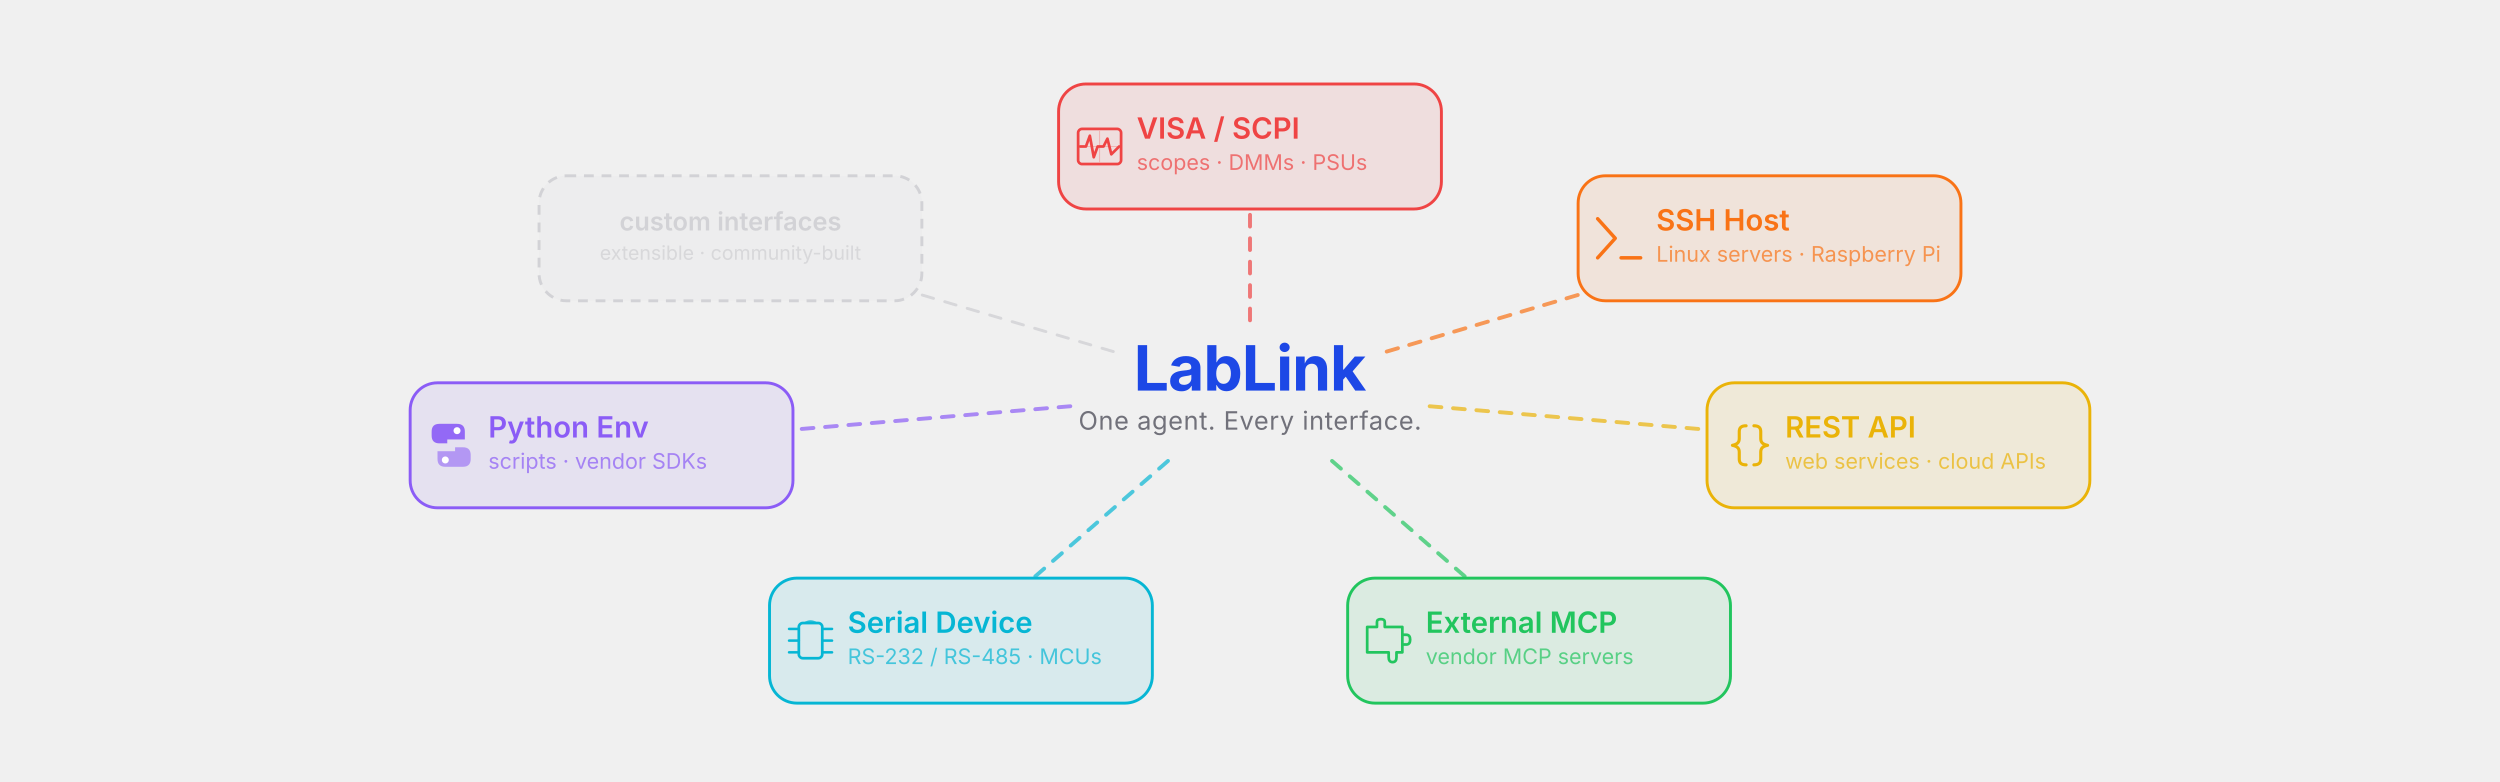
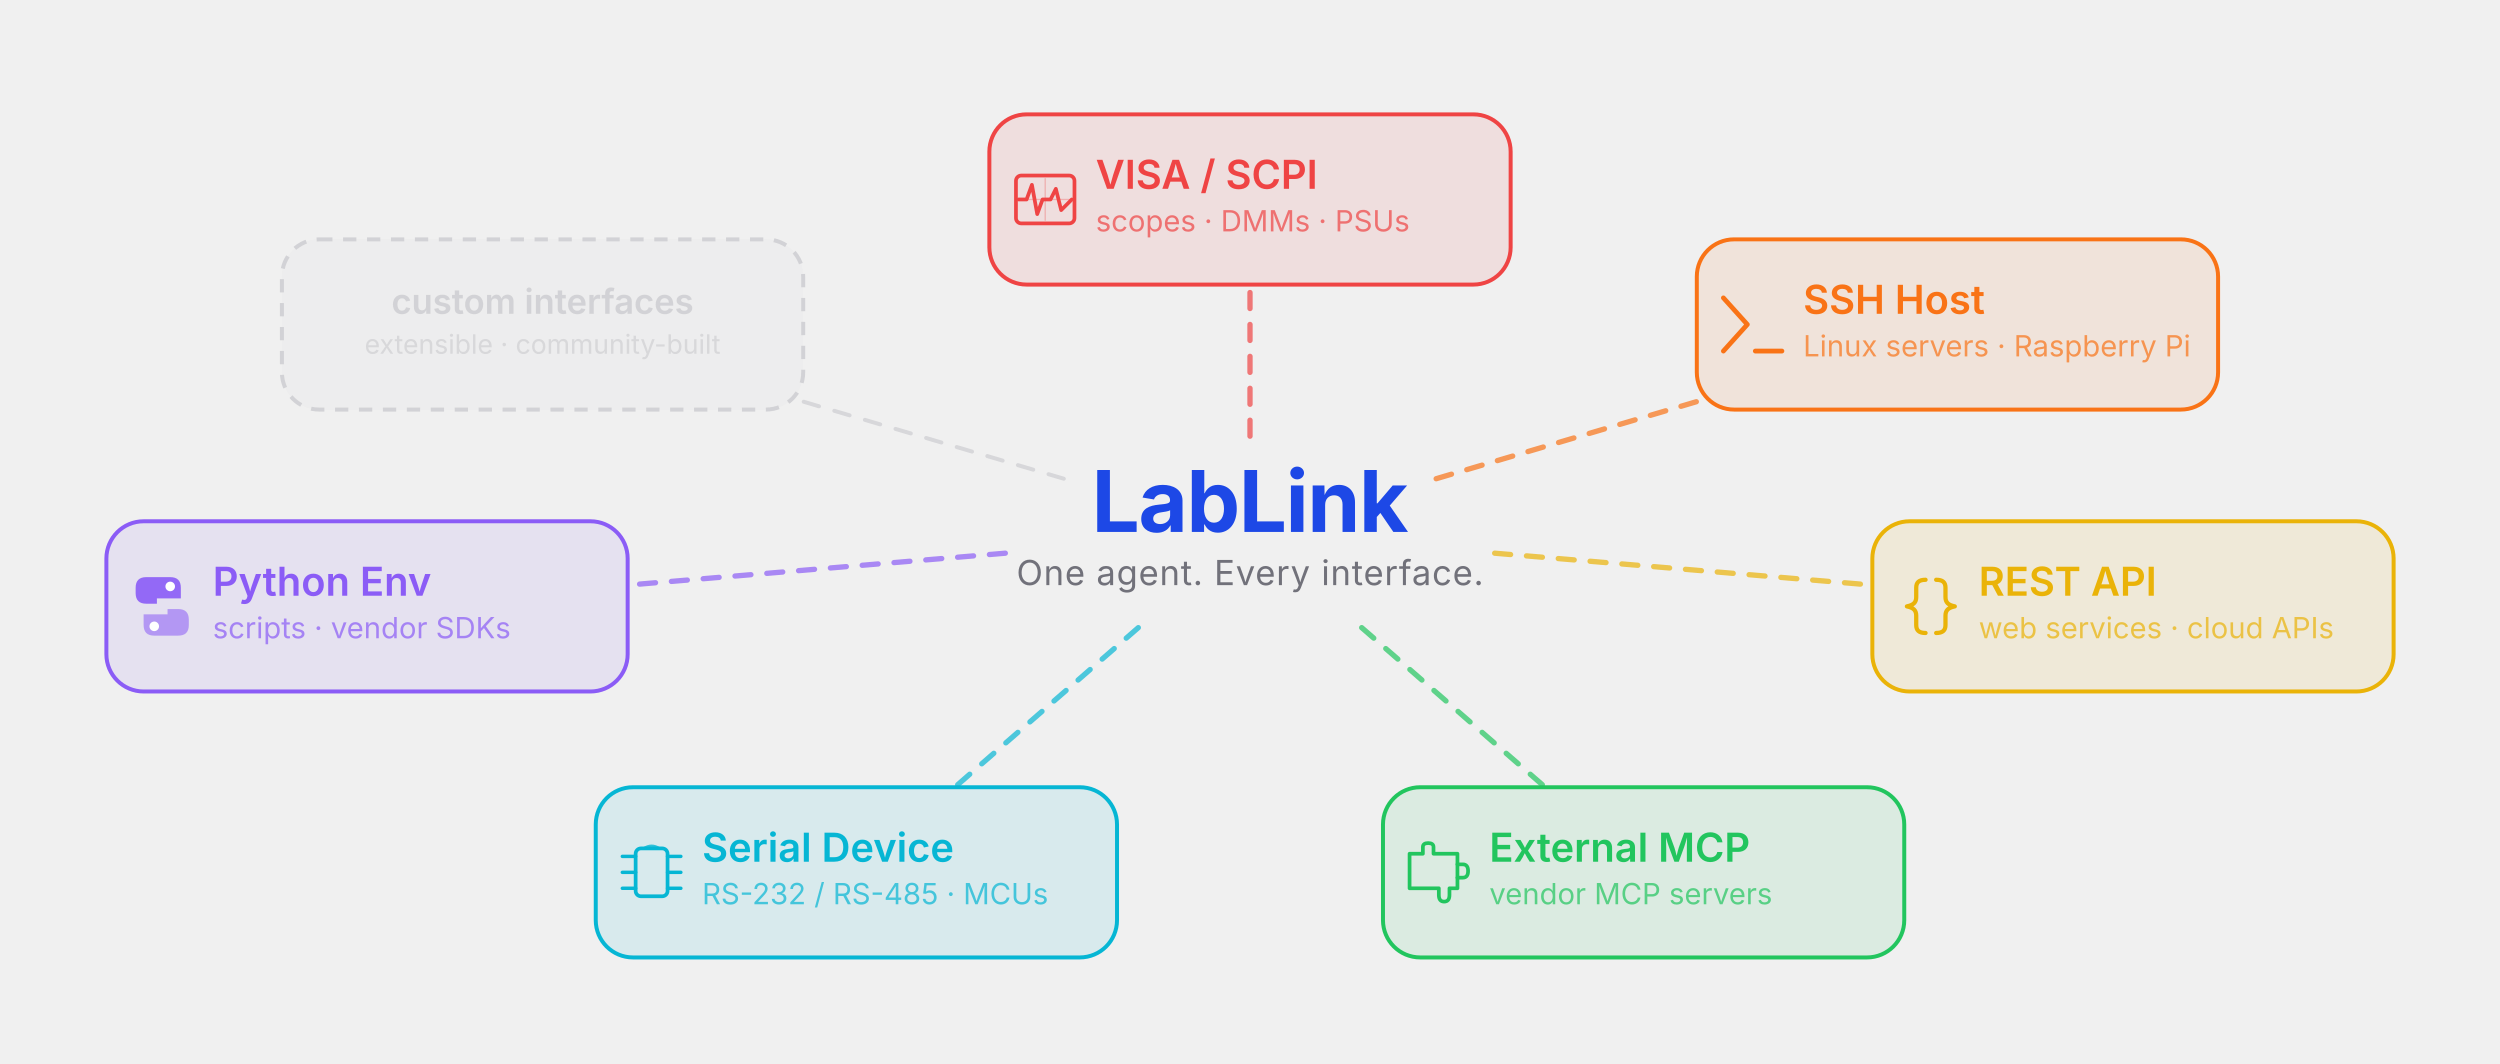
- <svg xmlns="http://www.w3.org/2000/svg" width="1280" height="400" viewBox="0 0 1280 400">
+ <svg xmlns="http://www.w3.org/2000/svg" width="940" height="400" viewBox="170 0 940 400">
  <line x1="640" y1="164" x2="640" y2="107" stroke="#EF4444" stroke-opacity="0.7" stroke-width="2" stroke-dasharray="6 6" stroke-linecap="round" />
  <line x1="710" y1="180" x2="808" y2="151" stroke="#F97316" stroke-opacity="0.7" stroke-width="2" stroke-dasharray="6 6" stroke-linecap="round" />
  <line x1="732" y1="208" x2="874" y2="220" stroke="#EAB308" stroke-opacity="0.7" stroke-width="2" stroke-dasharray="6 6" stroke-linecap="round" />
  <line x1="682" y1="236" x2="751" y2="296" stroke="#22C55E" stroke-opacity="0.7" stroke-width="2" stroke-dasharray="6 6" stroke-linecap="round" />
  <line x1="598" y1="236" x2="529" y2="296" stroke="#06B6D4" stroke-opacity="0.7" stroke-width="2" stroke-dasharray="6 6" stroke-linecap="round" />
  <line x1="548" y1="208" x2="406" y2="220" stroke="#8B5CF6" stroke-opacity="0.7" stroke-width="2" stroke-dasharray="6 6" stroke-linecap="round" />
  <line x1="570" y1="180" x2="472" y2="151" stroke="#A1A1AA" stroke-opacity="0.32" stroke-width="1.5" stroke-dasharray="6 6" stroke-linecap="round" />
  <g id="hub">
    <text x="640" y="200" text-anchor="middle" font-family="'Satoshi','Satoshi-Bold','Inter','Poppins','Space Grotesk',system-ui,sans-serif" font-size="32" font-weight="700" letter-spacing="-0.5" fill="#1D48E6">LabLink</text>
    <text x="640" y="220" text-anchor="middle" font-family="'Satoshi','Inter','Poppins','Space Grotesk',system-ui,sans-serif" font-size="13" font-weight="400" fill="#71717A" letter-spacing="0.3">One agent. Every interface.</text>
  </g>
  <g id="node-visa">
    <rect x="542" y="43" width="196" height="64" rx="14" fill="#EF4444" fill-opacity="0.10" stroke="#EF4444" stroke-width="1.5" />
    <g transform="translate(552,64)" fill="none" stroke="#EF4444">
      <rect x="0" y="2" width="22" height="18" rx="2" stroke-width="1.4" />
      <line x1="11" y1="3" x2="11" y2="19" stroke-width="0.5" stroke-opacity="0.3" />
      <line x1="1" y1="11" x2="21" y2="11" stroke-width="0.5" stroke-opacity="0.3" />
      <polyline points="1,11 4,11 6,5.5 8,16.5 10,11 13,11 15,7 17,15 21,11" stroke-width="1.4" stroke-linejoin="round" stroke-linecap="round" />
    </g>
    <text x="582" y="71" font-family="'Inter','Poppins','Space Grotesk',system-ui,sans-serif" font-size="15" font-weight="600" fill="#EF4444">VISA / SCPI</text>
    <text x="582" y="87" font-family="'Inter','Poppins','Space Grotesk',system-ui,sans-serif" font-size="11" font-weight="400" fill="#EF4444" fill-opacity="0.7">scopes · DMMs · PSUs</text>
  </g>
  <g id="node-ssh">
    <rect x="808" y="90" width="196" height="64" rx="14" fill="#F97316" fill-opacity="0.10" stroke="#F97316" stroke-width="1.5" />
    <g transform="translate(818,111)" fill="none" stroke="#F97316" stroke-width="1.8" stroke-linecap="round" stroke-linejoin="round">
      <polyline points="0,1 9,11 0,21" />
      <line x1="12" y1="21" x2="22" y2="21" />
    </g>
    <text x="848" y="118" font-family="'Inter','Poppins','Space Grotesk',system-ui,sans-serif" font-size="15" font-weight="600" fill="#F97316">SSH Host</text>
    <text x="848" y="134" font-family="'Inter','Poppins','Space Grotesk',system-ui,sans-serif" font-size="11" font-weight="400" fill="#F97316" fill-opacity="0.7">Linux servers · Raspberry Pi</text>
  </g>
  <g id="node-rest">
    <rect x="874" y="196" width="196" height="64" rx="14" fill="#EAB308" fill-opacity="0.10" stroke="#EAB308" stroke-width="1.5" />
    <g transform="translate(884,217)" fill="none" stroke="#EAB308" stroke-width="1.6" stroke-linecap="round" stroke-linejoin="round">
      <path d="M10,1 C7.5,1 6.5,2 6.5,4 L6.5,7.5 C6.5,9.5 5.5,10.5 3,11                C5.5,11.5 6.5,12.5 6.5,14.5 L6.5,18 C6.5,20 7.5,21 10,21" />
      <path d="M14,1 C16.5,1 17.5,2 17.5,4 L17.5,7.5 C17.5,9.5 18.5,10.5 21,11                C18.5,11.5 17.5,12.5 17.5,14.5 L17.5,18 C17.5,20 16.5,21 14,21" />
    </g>
    <text x="914" y="224" font-family="'Inter','Poppins','Space Grotesk',system-ui,sans-serif" font-size="15" font-weight="600" fill="#EAB308">REST API</text>
    <text x="914" y="240" font-family="'Inter','Poppins','Space Grotesk',system-ui,sans-serif" font-size="11" font-weight="400" fill="#EAB308" fill-opacity="0.7">web services · cloud APIs</text>
  </g>
  <g id="node-external">
    <rect x="690" y="296" width="196" height="64" rx="14" fill="#22C55E" fill-opacity="0.10" stroke="#22C55E" stroke-width="1.5" />
    <g transform="translate(700,317)" fill="none" stroke="#22C55E" stroke-width="1.4" stroke-linecap="round" stroke-linejoin="round">
      <path d="M0,4 L5,4 L5,1.5 Q5,0 7,0 Q9,0 9,1.5 L9,4 L18,4 L18,17                L15,17 L15,19.5 Q15,22 13,22 Q11,22 11,19.5 L11,17 L0,17 Z" />
      <path d="M18,8 L20,8 Q22,8 22,10.5 Q22,13 20,13 L18,13" />
    </g>
    <text x="730" y="324" font-family="'Inter','Poppins','Space Grotesk',system-ui,sans-serif" font-size="15" font-weight="600" fill="#22C55E">External MCP</text>
    <text x="730" y="340" font-family="'Inter','Poppins','Space Grotesk',system-ui,sans-serif" font-size="11" font-weight="400" fill="#22C55E" fill-opacity="0.7">vendor MCP servers</text>
  </g>
  <g id="node-serial">
    <rect x="394" y="296" width="196" height="64" rx="14" fill="#06B6D4" fill-opacity="0.10" stroke="#06B6D4" stroke-width="1.5" />
    <g transform="translate(404,317)" fill="none" stroke="#06B6D4" stroke-linecap="round">
      <rect x="5" y="2" width="12" height="18" rx="2" stroke-width="1.4" />
      <path d="M8,2 Q11,0 14,2" stroke-width="0.9" stroke-opacity="0.8" />
      <line x1="0" y1="5" x2="5" y2="5" stroke-width="1.3" />
      <line x1="0" y1="11" x2="5" y2="11" stroke-width="1.3" />
      <line x1="0" y1="17" x2="5" y2="17" stroke-width="1.3" />
      <line x1="17" y1="5" x2="22" y2="5" stroke-width="1.3" />
      <line x1="17" y1="11" x2="22" y2="11" stroke-width="1.3" />
      <line x1="17" y1="17" x2="22" y2="17" stroke-width="1.3" />
    </g>
    <text x="434" y="324" font-family="'Inter','Poppins','Space Grotesk',system-ui,sans-serif" font-size="15" font-weight="600" fill="#06B6D4">Serial Device</text>
    <text x="434" y="340" font-family="'Inter','Poppins','Space Grotesk',system-ui,sans-serif" font-size="11" font-weight="400" fill="#06B6D4" fill-opacity="0.7">RS-232 / RS-485 · MCUs</text>
  </g>
  <g id="node-python_shell">
    <rect x="210" y="196" width="196" height="64" rx="14" fill="#8B5CF6" fill-opacity="0.10" stroke="#8B5CF6" stroke-width="1.5" />
    <g transform="translate(220,217)">
      <path d="M5,0 L14,0 Q18,0 18,4 L18,8 L9,8 L9,10 L5,10 Q1,10 1,6 L1,4 Q1,0 5,0 Z" fill="#8B5CF6" fill-opacity="0.9" />
      <circle cx="14" cy="3.5" r="1.8" fill="white" />
      <path d="M17,22 L8,22 Q4,22 4,18 L4,14 L13,14 L13,12 L17,12 Q21,12 21,16 L21,18 Q21,22 17,22 Z" fill="#8B5CF6" fill-opacity="0.55" />
      <circle cx="8" cy="18.5" r="1.8" fill="white" />
    </g>
    <text x="250" y="224" font-family="'Inter','Poppins','Space Grotesk',system-ui,sans-serif" font-size="15" font-weight="600" fill="#8B5CF6">Python Env</text>
    <text x="250" y="240" font-family="'Inter','Poppins','Space Grotesk',system-ui,sans-serif" font-size="11" font-weight="400" fill="#8B5CF6" fill-opacity="0.7">scripts · vendor SDKs</text>
  </g>
  <g id="node-extensible" opacity="0.38">
    <rect x="276" y="90" width="196" height="64" rx="14" fill="#A1A1AA" fill-opacity="0.12" stroke="#A1A1AA" stroke-width="1.5" stroke-dasharray="5 4" />
    <text x="374" y="118" text-anchor="middle" font-family="'Inter','Poppins','Space Grotesk',system-ui,sans-serif" font-size="13" font-weight="600" fill="#A1A1AA">custom interfaces</text>
    <text x="374" y="133" text-anchor="middle" font-family="'Inter','Poppins','Space Grotesk',system-ui,sans-serif" font-size="10" font-weight="400" fill="#A1A1AA" fill-opacity="0.8">extensible · community-built</text>
  </g>
</svg>
